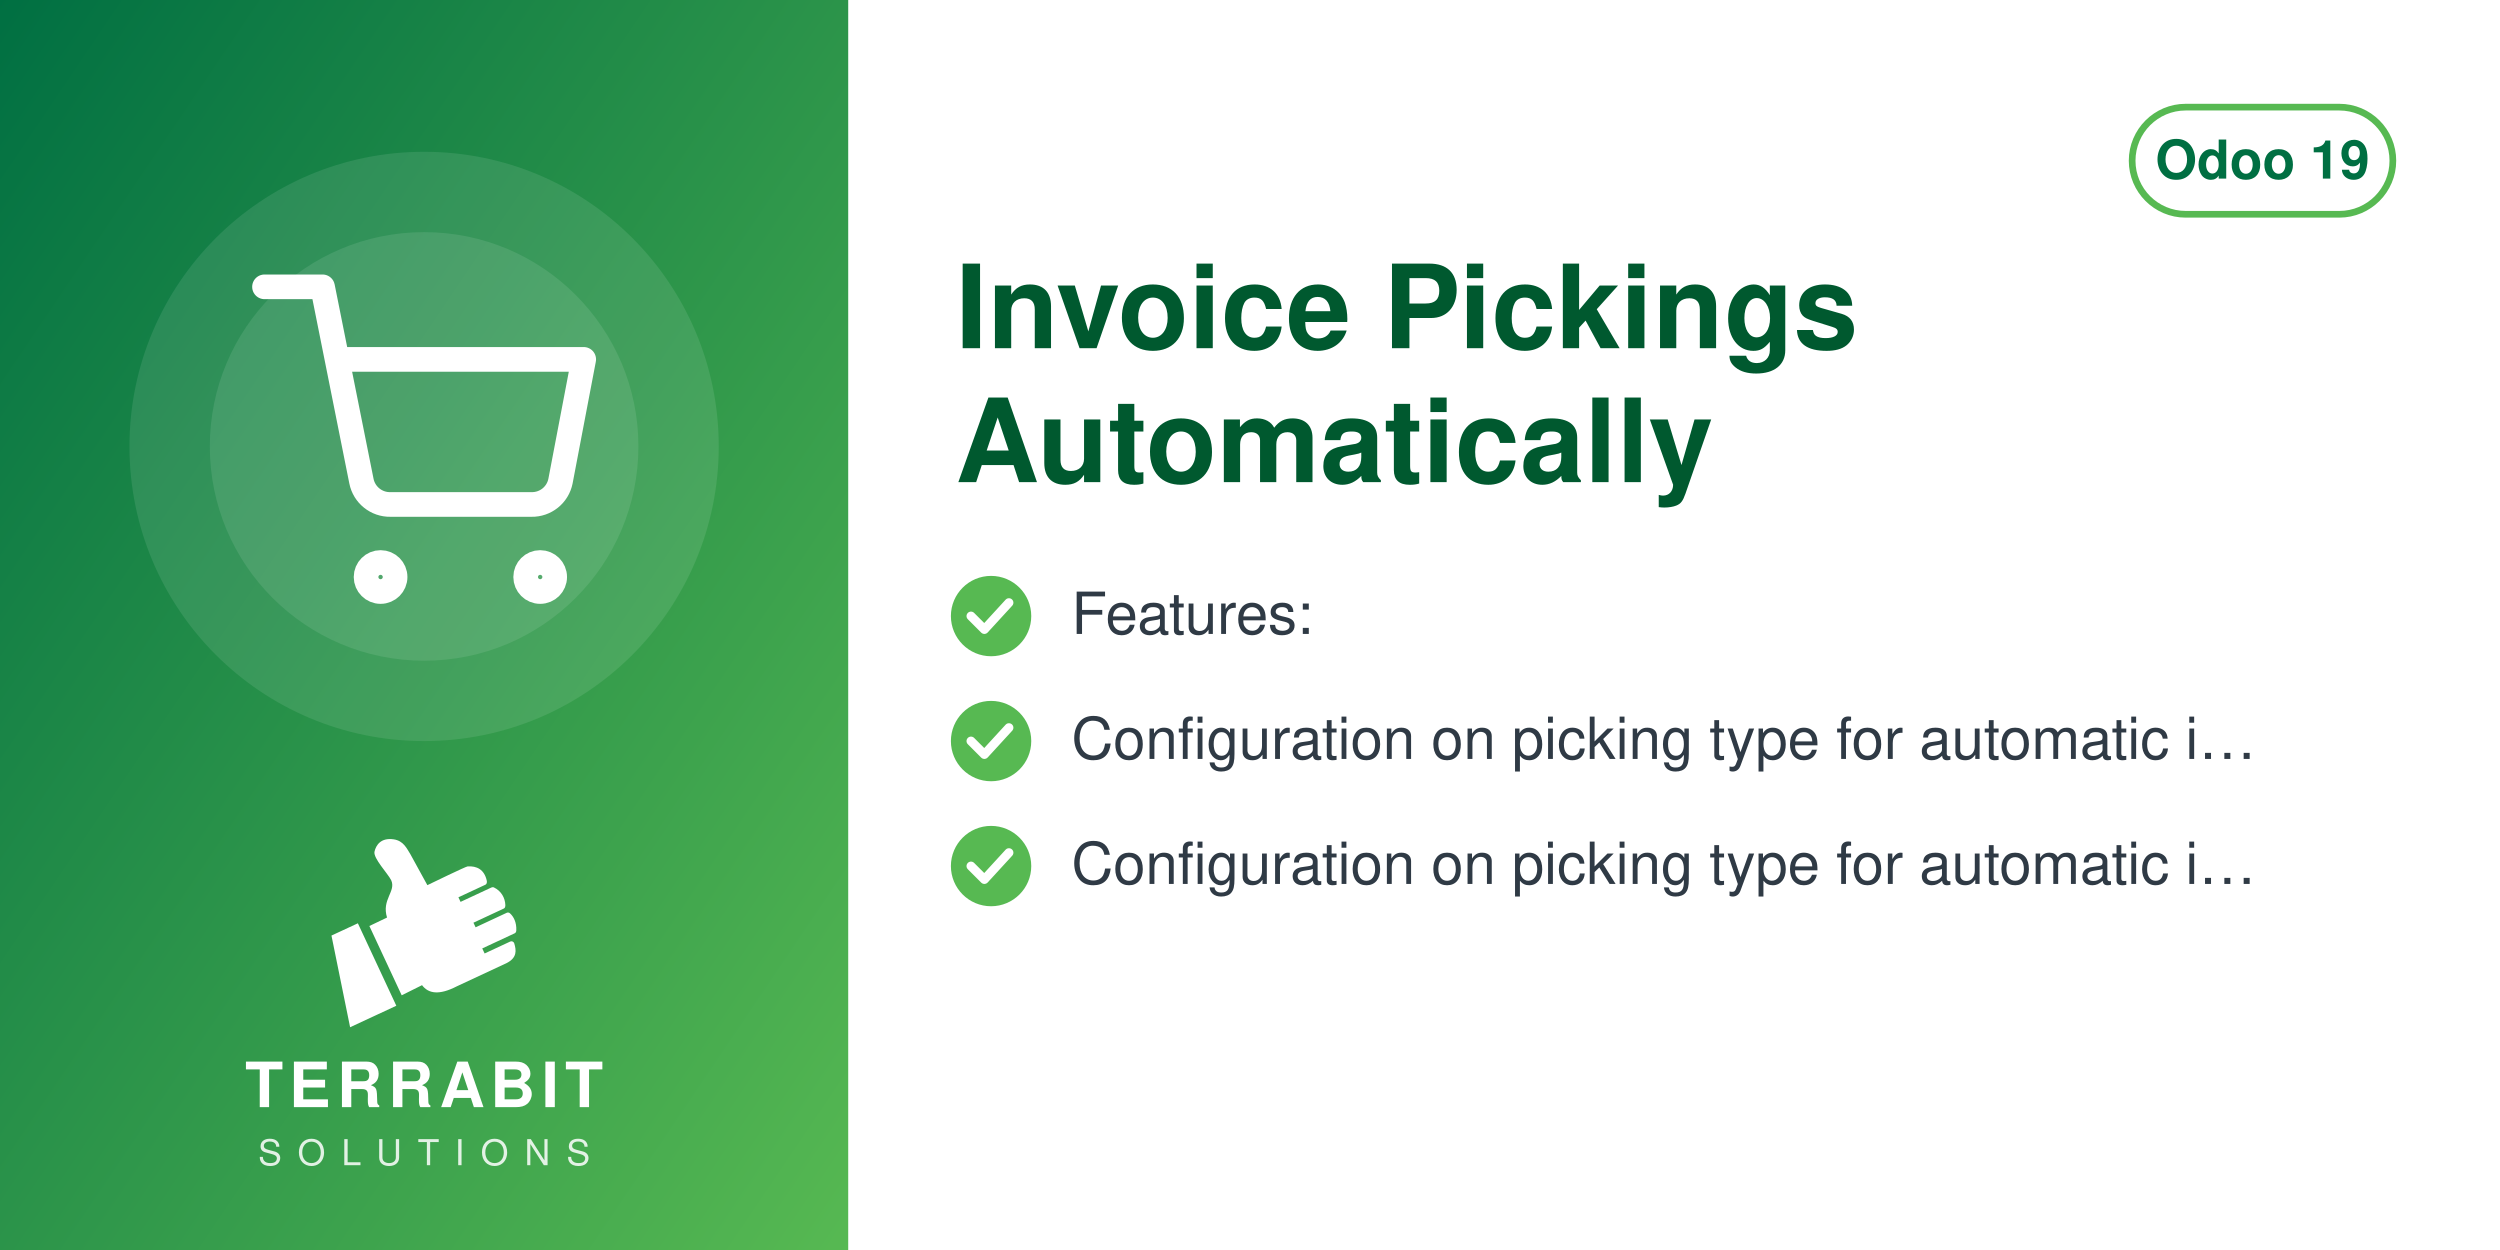
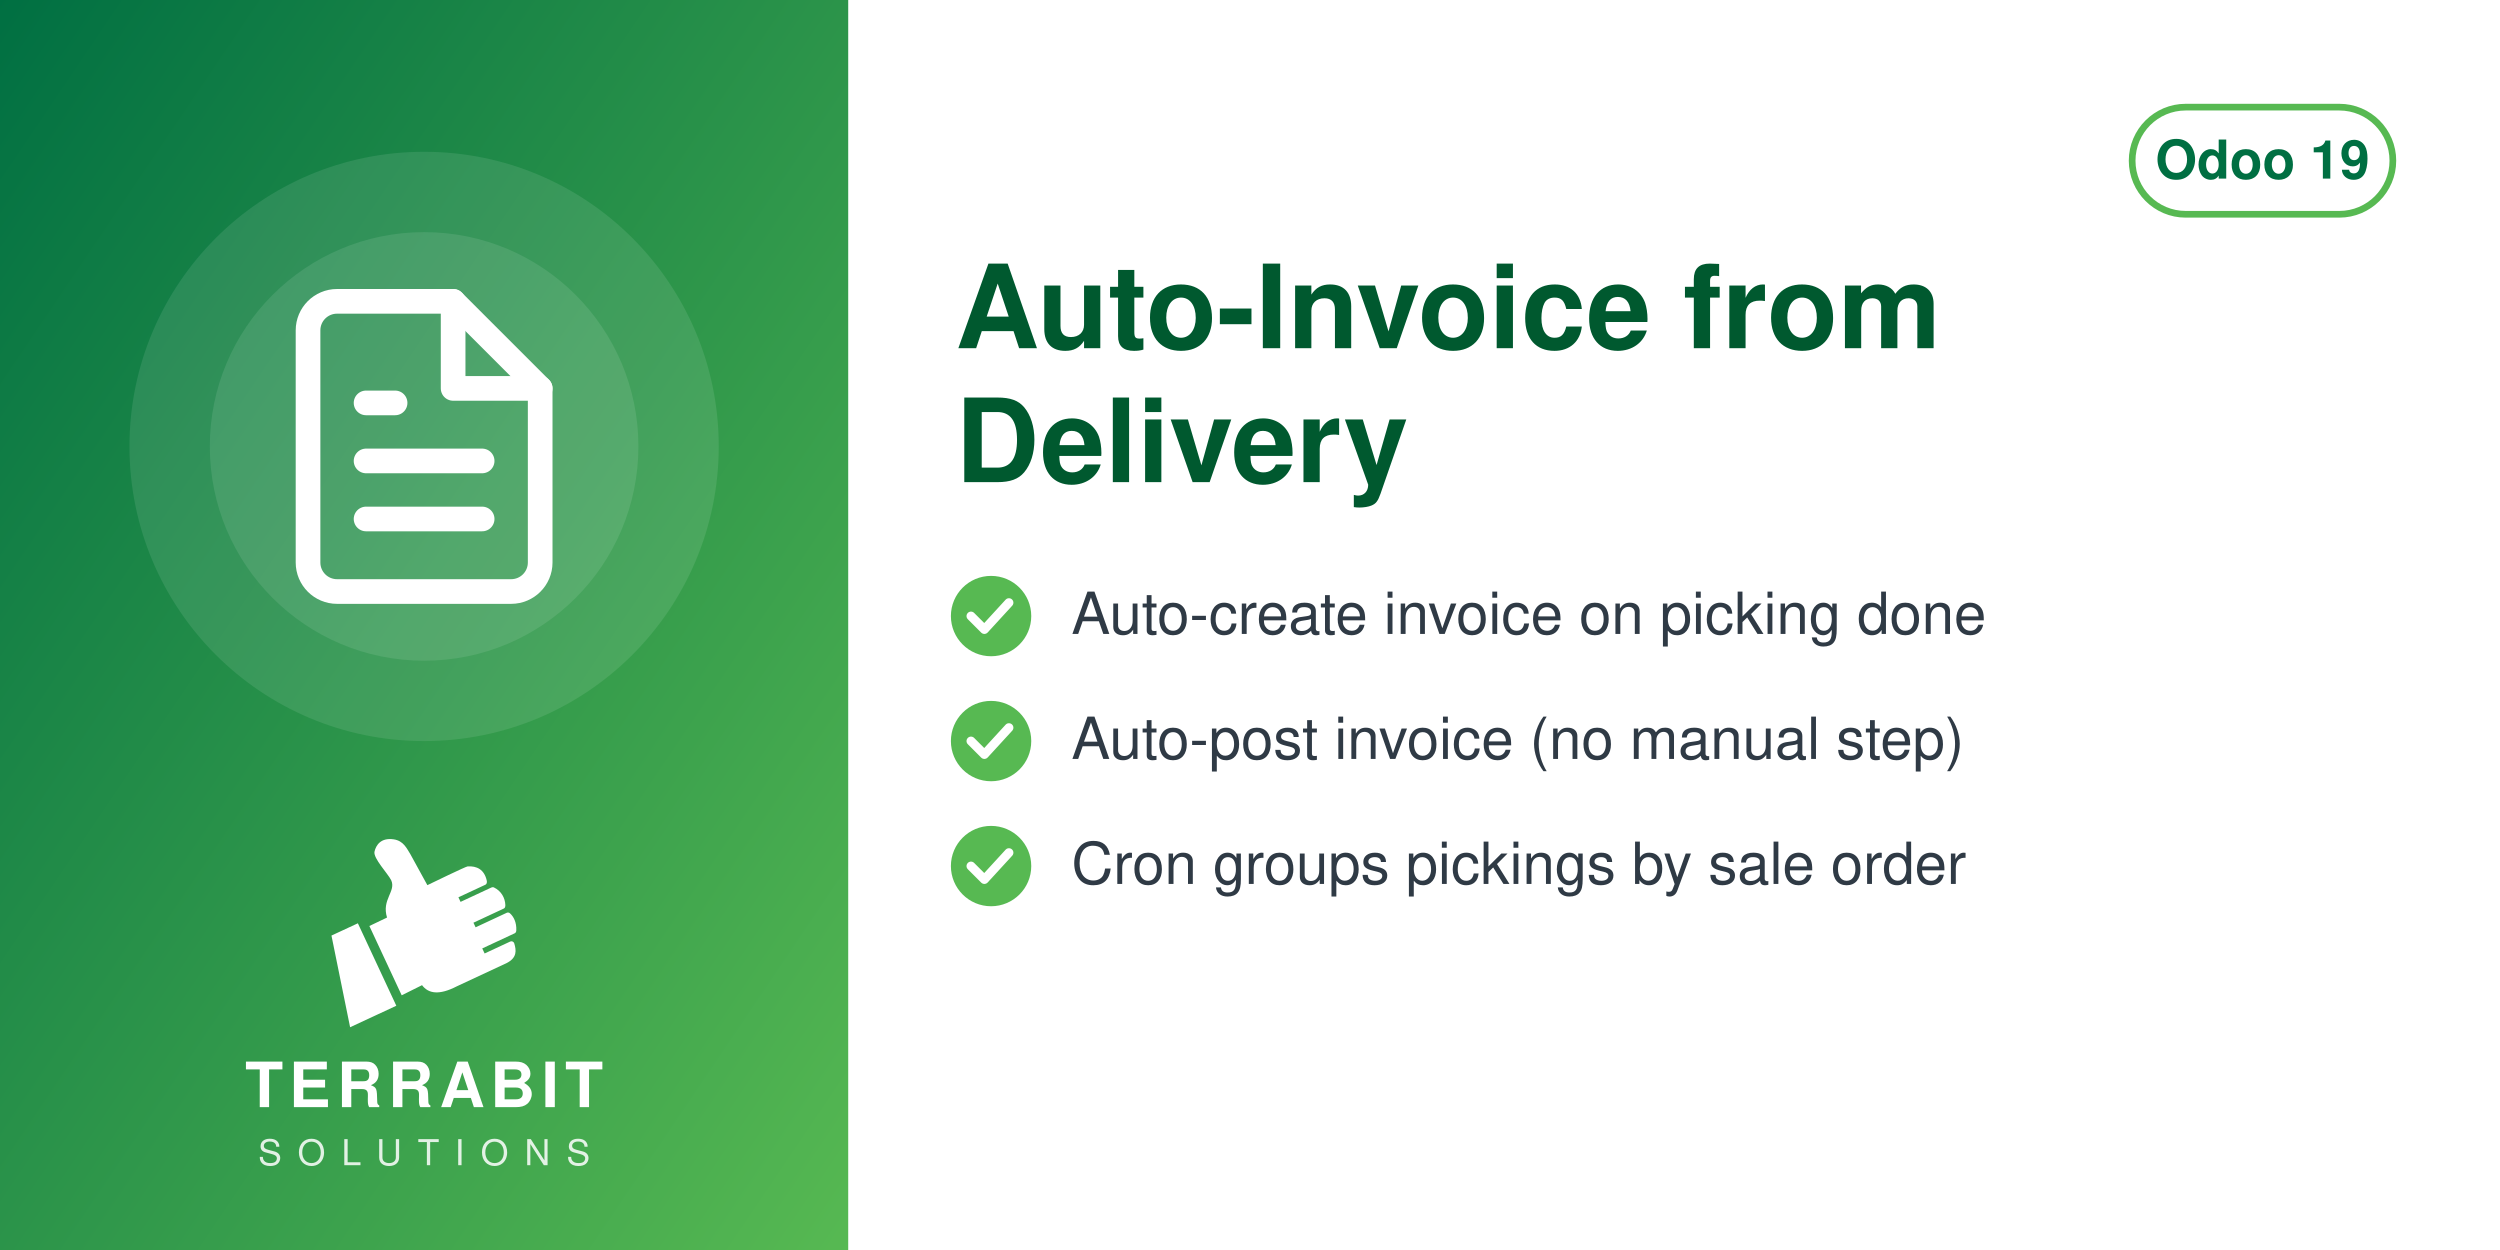
<svg xmlns="http://www.w3.org/2000/svg" width="560" height="280" viewBox="0 0 560 280">
  <defs>
    <linearGradient id="g" x1="0" y1="0" x2="1" y2="1">
      <stop offset="0" stop-color="#006F42" />
      <stop offset="1" stop-color="#57B952" />
    </linearGradient>
  </defs>
  <rect width="560" height="280" fill="#FFFFFF" />
  <rect width="190" height="280" fill="url(#g)" />
  <circle cx="95.0" cy="100" r="66" fill="white" opacity="0.10" />
  <circle cx="95.0" cy="100" r="48" fill="white" opacity="0.10" />
  <svg x="56.0" y="61.0" width="78" height="78" viewBox="0 0 24 24">
    <g fill="none" stroke="white" stroke-width="1.7" stroke-linecap="round" stroke-linejoin="round">
-       <circle cx="9" cy="21" r="1" />
-       <circle cx="20" cy="21" r="1" />
-       <path d="M1 1h4l2.68 13.39a2 2 0 0 0 2 1.61h9.72a2 2 0 0 0 2-1.61L23 6H6" />
+       <path d="M14 2H6a2 2 0 0 0-2 2v16a2 2 0 0 0 2 2h12a2 2 0 0 0 2-2V8z" />
+       <path d="M14 2v6h6M8 13h8M8 17h8M8 9h2" />
    </g>
  </svg>
  <svg x="72.0" y="186" width="46" height="46" viewBox="4045 2535 3400 3400" preserveAspectRatio="xMidYMid meet">
    <path fill="#FFFFFF" d="M4648.32 4073.59l636.59 1365.17 -765.09 355.96 -308.63 -1517.87 437.13 -203.26zm725.61 1192.32l336.75 -167.88c105.65,140.85 282.69,170.72 576.82,18.8l819.92 -382.33c181.4,-90.13 164.26,-214.57 130.07,-328.43 -4.28,-14.25 -13.68,-24.81 -27.34,-30.7 -13.67,-5.89 -27.61,-5.11 -41.09,1.18l-422.32 196.93 -39.04 -83.72 538.07 -250.91c16.64,-7.76 24.7,-27.69 25.58,-46.04 6.48,-134.33 -44.36,-230.89 -105.84,-285.23 -15.2,-13.44 -35.71,-15.59 -54.12,-7l-513.92 239.64 -35.6 -76.34 506.31 -236.1c17.69,-8.25 22.52,-36.93 21.83,-56.45 -4.1,-117.31 -67.62,-232.74 -187.72,-290.66 -13.94,-6.72 -28.64,-6.36 -42.69,0.19l-511.21 238.38 -35.37 -75.86 448.98 -209.36c20.44,-9.53 25.81,-42.28 21.02,-64.32 -41.02,-189.07 -167.92,-247.8 -318.14,-237.87 -29.39,1.94 -589.86,273.16 -665.95,310.54l-281.84 -513.57c-59.06,-93.13 -112.7,-221.7 -276.47,-245.13 -211.24,-30.22 -291.56,94.38 -316.89,203.13 -25.32,108.75 223.84,365.99 276.05,473.69 85.52,184.27 -161.86,318.11 -68.41,617.99l-292.54 139.94 535.09 1147.51z" />
  </svg>
  <text x="95.0" y="248" text-anchor="middle" font-family="Helvetica,Arial,sans-serif" font-size="14" font-weight="800" letter-spacing="1.4" fill="white">TERRABIT</text>
  <text x="95.0" y="261" text-anchor="middle" font-family="Helvetica,Arial,sans-serif" font-size="8" font-weight="500" letter-spacing="3.6" fill="white" opacity="0.85">SOLUTIONS</text>
  <g>
    <rect x="477.6" y="24" width="58.4" height="24" rx="12" fill="none" stroke="#57B952" stroke-width="1.5" />
    <text x="506.8" y="40" text-anchor="middle" font-family="Helvetica,Arial,sans-serif" font-size="12" font-weight="700" fill="#006F42">Odoo 19</text>
  </g>
-   <text x="214" y="78" font-family="Helvetica,Arial,sans-serif" font-size="26" font-weight="700" fill="#00592F">Invoice Pickings</text>
-   <text x="214" y="108" font-family="Helvetica,Arial,sans-serif" font-size="26" font-weight="700" fill="#00592F">Automatically</text>
+   <text x="214" y="78" font-family="Helvetica,Arial,sans-serif" font-size="26" font-weight="700" fill="#00592F">Auto-Invoice from</text>
+   <text x="214" y="108" font-family="Helvetica,Arial,sans-serif" font-size="26" font-weight="700" fill="#00592F">Delivery</text>
  <circle cx="222" cy="138" r="9" fill="#57B952" />
  <path d="M217.5 138 l3 3 l5.5 -6" fill="none" stroke="white" stroke-width="2" stroke-linecap="round" stroke-linejoin="round" />
-   <text x="240" y="142" font-family="Helvetica,Arial,sans-serif" font-size="13" fill="#2F3A45">Features:</text>
+   <text x="240" y="142" font-family="Helvetica,Arial,sans-serif" font-size="13" fill="#2F3A45">Auto-create invoice on picking done</text>
  <circle cx="222" cy="166" r="9" fill="#57B952" />
  <path d="M217.5 166 l3 3 l5.5 -6" fill="none" stroke="white" stroke-width="2" stroke-linecap="round" stroke-linejoin="round" />
-   <text x="240" y="170" font-family="Helvetica,Arial,sans-serif" font-size="13" fill="#2F3A45">Configuration on picking type for automatic i…</text>
+   <text x="240" y="170" font-family="Helvetica,Arial,sans-serif" font-size="13" fill="#2F3A45">Auto-post invoice (no manual step)</text>
  <circle cx="222" cy="194" r="9" fill="#57B952" />
  <path d="M217.5 194 l3 3 l5.5 -6" fill="none" stroke="white" stroke-width="2" stroke-linecap="round" stroke-linejoin="round" />
-   <text x="240" y="198" font-family="Helvetica,Arial,sans-serif" font-size="13" fill="#2F3A45">Configuration on picking type for automatic i…</text>
+   <text x="240" y="198" font-family="Helvetica,Arial,sans-serif" font-size="13" fill="#2F3A45">Cron groups pickings by sale order</text>
</svg>
